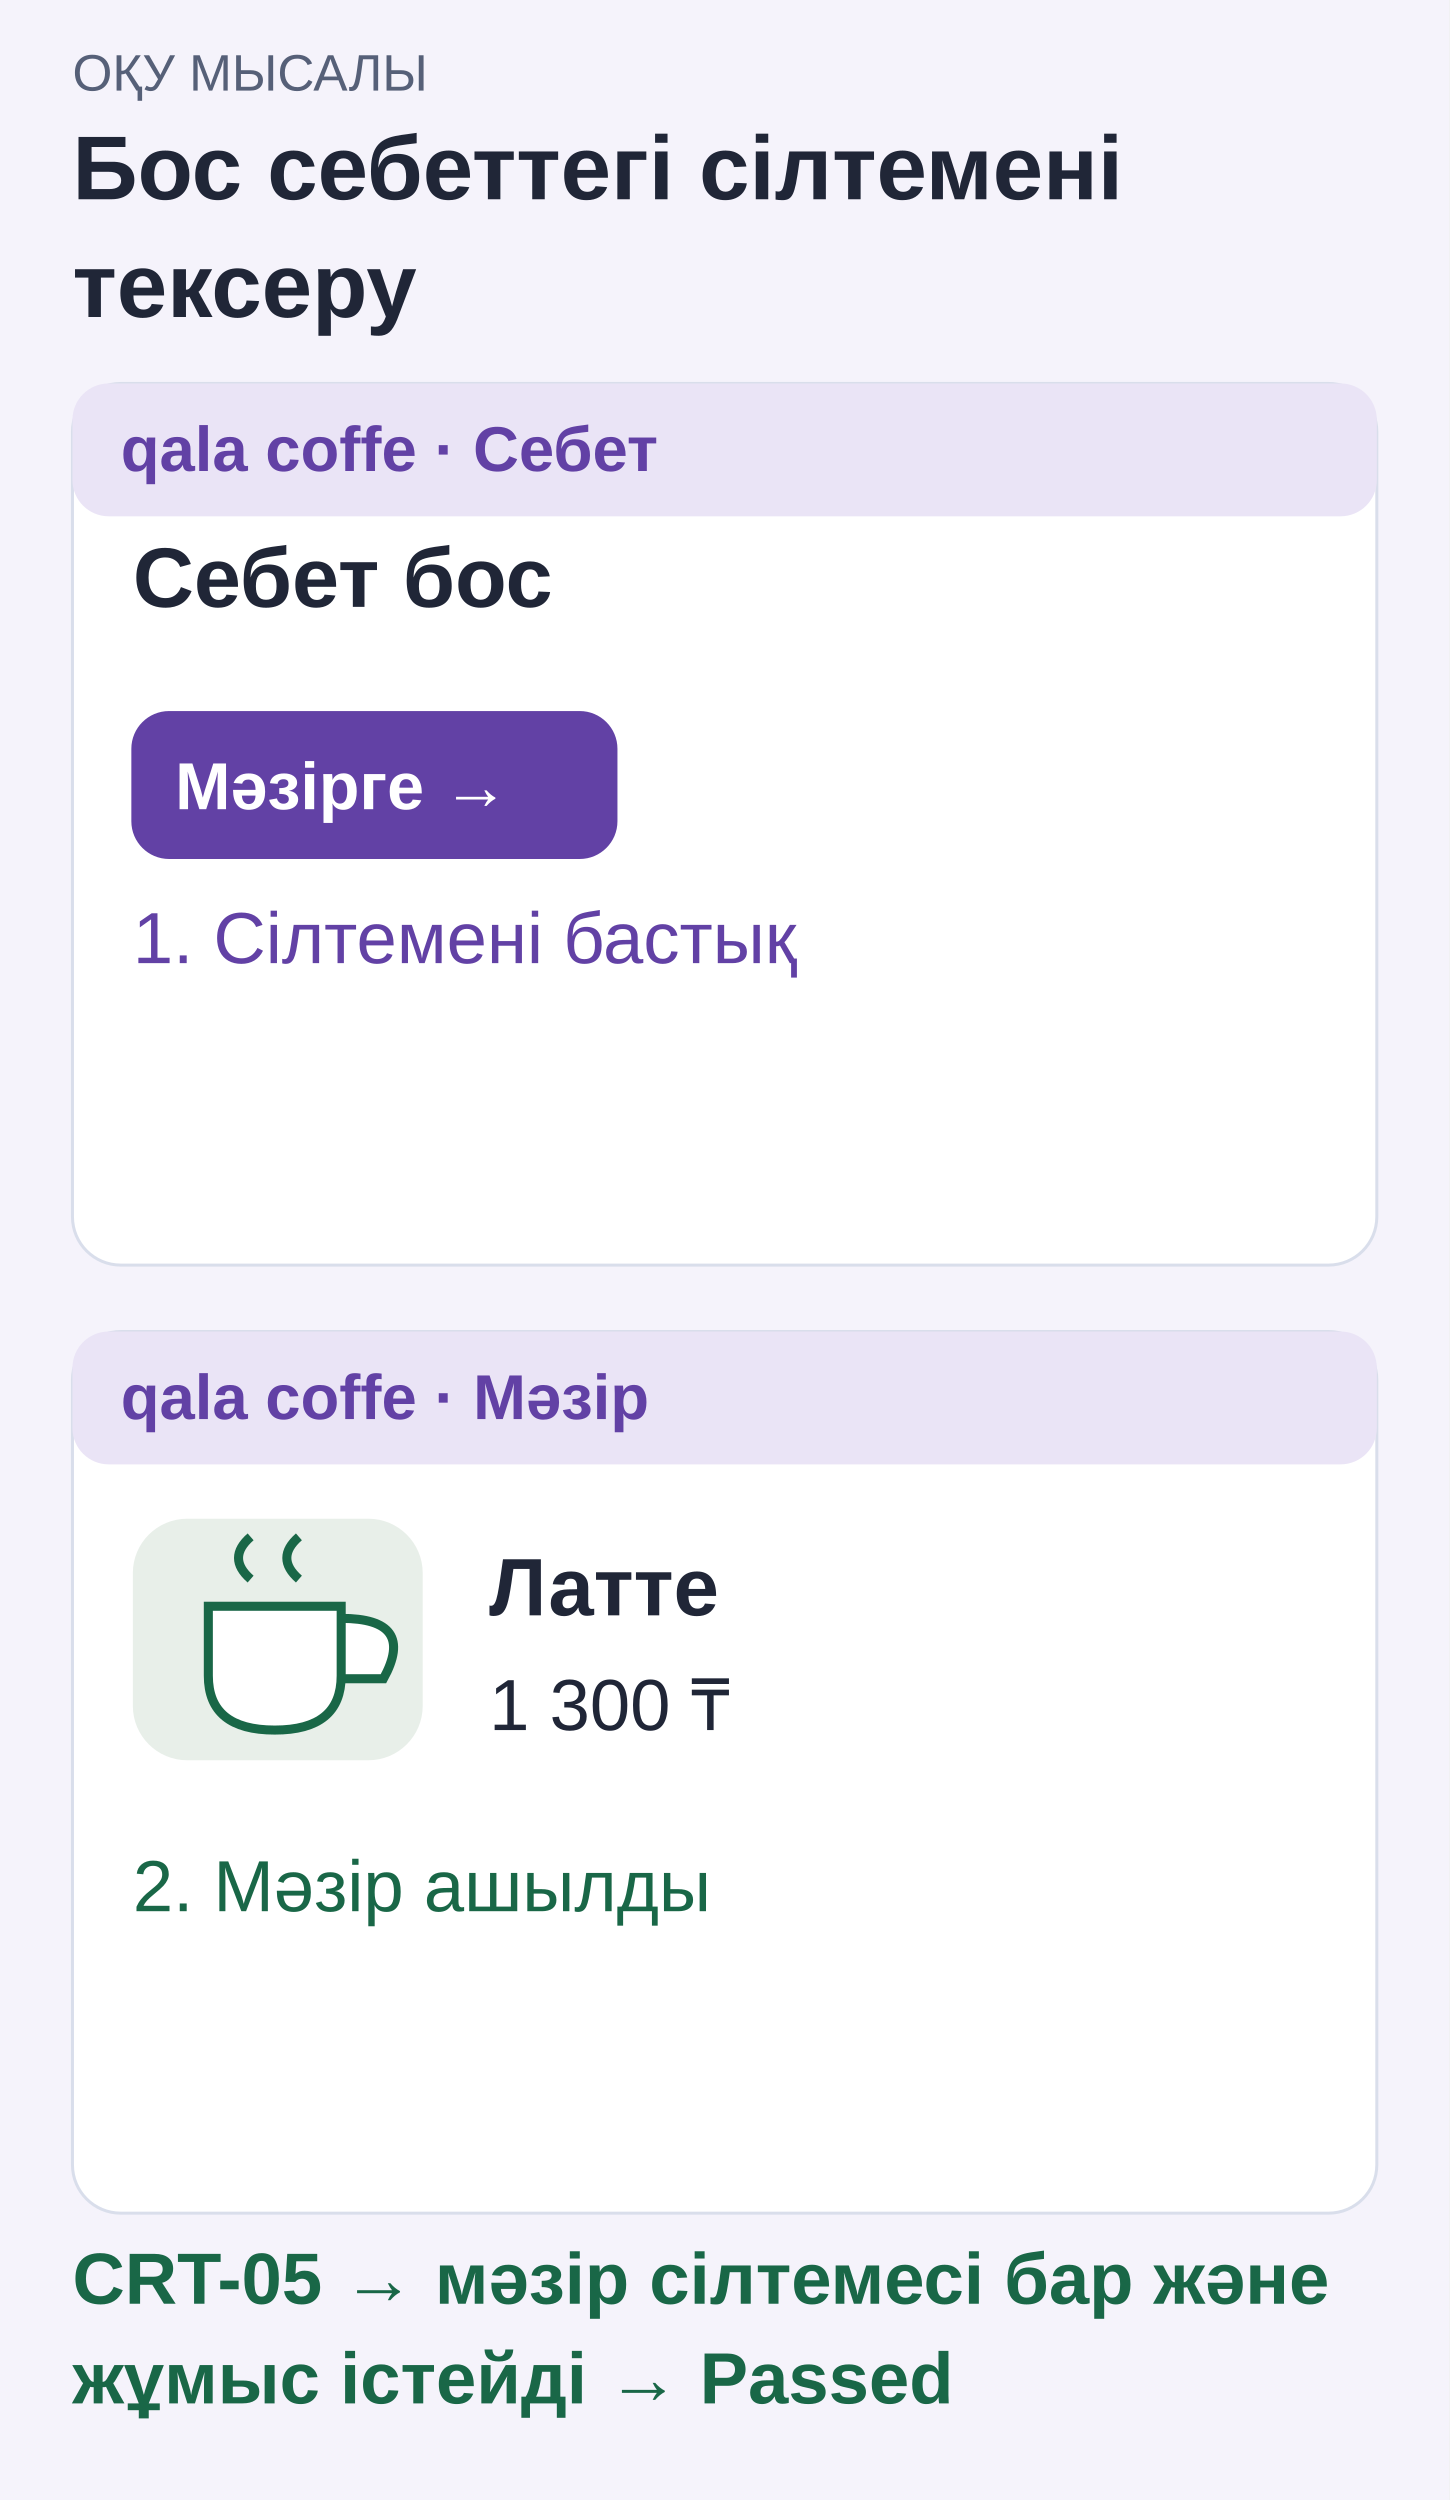
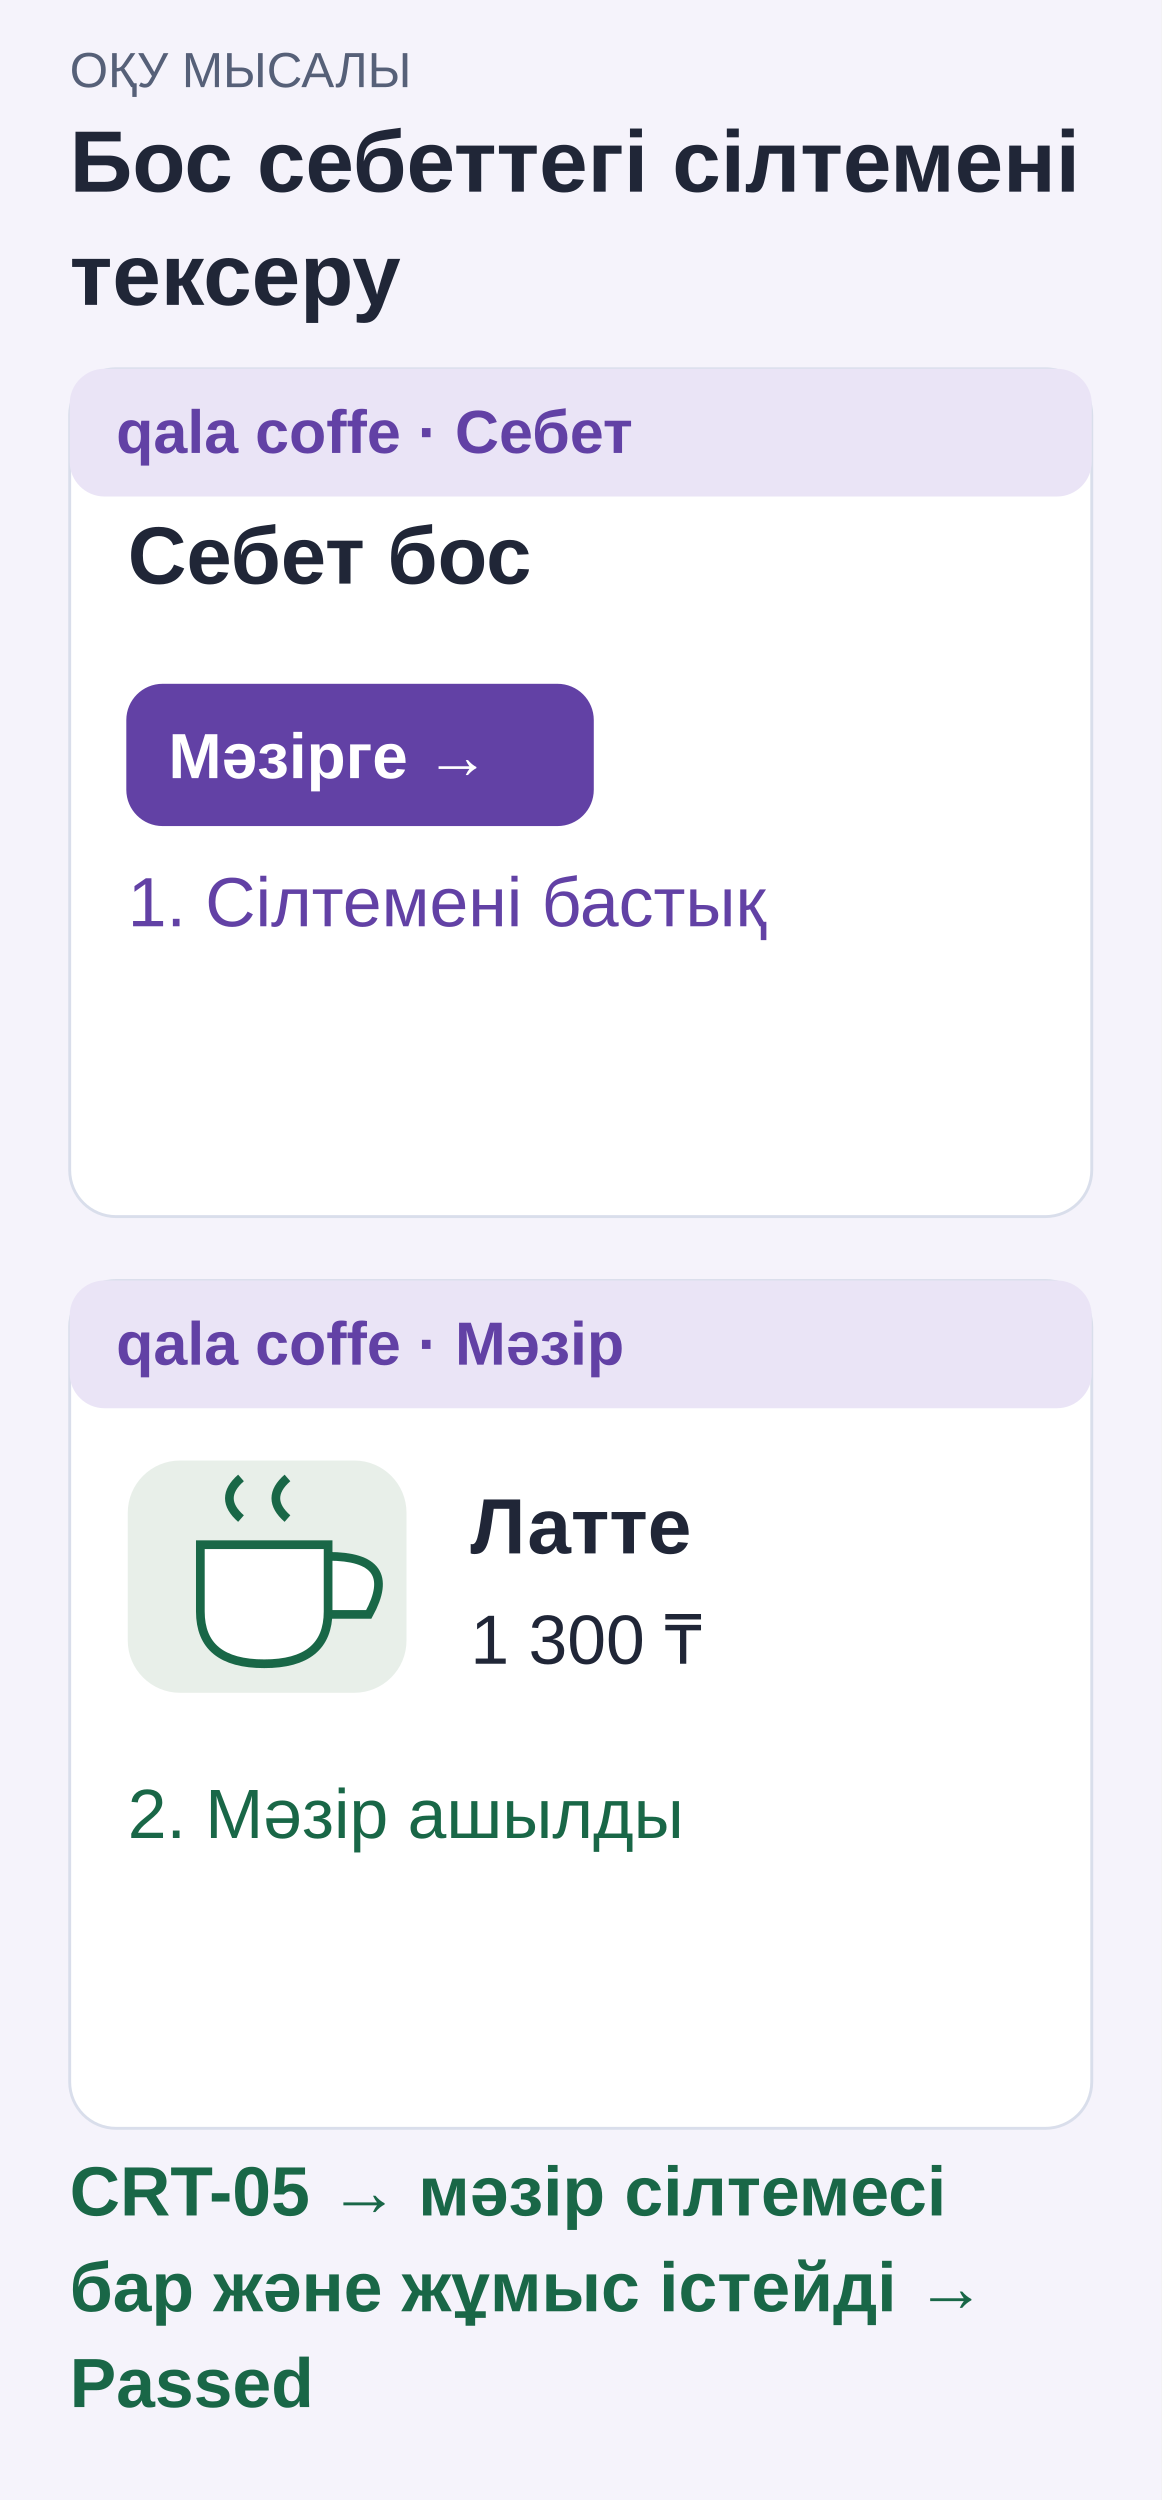
- <svg xmlns="http://www.w3.org/2000/svg" viewBox="0 0 480 828" role="img" font-family="Arial, sans-serif">
-   <rect x="0" y="0" width="480" height="828" rx="0" fill="#f5f3fb" stroke="none" />
+ <svg xmlns="http://www.w3.org/2000/svg" viewBox="0 0 400 861" role="img" font-family="Arial, sans-serif">
+   <rect x="0" y="0" width="400" height="861" rx="0" fill="#f5f3fb" stroke="none" />
  <text x="24" y="30" font-size="17" font-weight="400" fill="#566078">ОҚУ МЫСАЛЫ</text>
  <text x="24" y="66" font-size="30" font-weight="700" fill="#202637">Бос себеттегі сілтемені</text>
  <text x="24" y="105" font-size="30" font-weight="700" fill="#202637">тексеру</text>
-   <rect x="24" y="127" width="432" height="292" rx="16" fill="#fff" stroke="#d9deeb" />
-   <rect x="24" y="127" width="432" height="44" rx="12" fill="#eae4f6" stroke="none" />
+   <rect x="24" y="127" width="352" height="292" rx="16" fill="#fff" stroke="#d9deeb" />
+   <rect x="24" y="127" width="352" height="44" rx="12" fill="#eae4f6" stroke="none" />
  <text x="40" y="156" font-size="21" font-weight="700" fill="#6241a5">qala coffe · Себет</text>
  <text x="44" y="201" font-size="28" font-weight="700" fill="#202637">Себет бос</text>
  <rect x="44" y="236" width="160" height="48" rx="12" fill="#6241a5" stroke="#6241a5" />
  <text x="58" y="268" font-size="22" font-weight="700" fill="#fff">Мәзірге →</text>
  <text x="44" y="319" font-size="24" font-weight="400" fill="#6241a5">1. Сілтемені бастық</text>
-   <rect x="24" y="441" width="432" height="292" rx="16" fill="#fff" stroke="#d9deeb" />
-   <rect x="24" y="441" width="432" height="44" rx="12" fill="#eae4f6" stroke="none" />
+   <rect x="24" y="441" width="352" height="292" rx="16" fill="#fff" stroke="#d9deeb" />
+   <rect x="24" y="441" width="352" height="44" rx="12" fill="#eae4f6" stroke="none" />
  <text x="40" y="470" font-size="21" font-weight="700" fill="#6241a5">qala coffe · Мәзір</text>
  <rect x="44" y="503" width="96" height="80" rx="18" fill="#e8efe9" stroke="none" />
  <path d="M69 532h44v23q0 18-22 18t-22-18z M113 536q25 0 14 20h-14" fill="#fff" stroke="#196747" stroke-width="3" />
  <path d="M83 523q-8-7 0-14 M99 523q-8-7 0-14" fill="none" stroke="#196747" stroke-width="3" />
  <text x="162" y="535" font-size="27" font-weight="700" fill="#202637">Латте</text>
  <text x="162" y="573" font-size="24" font-weight="400" fill="#202637">1 300 ₸</text>
  <text x="44" y="633" font-size="24" font-weight="400" fill="#196747">2. Мәзір ашылды</text>
-   <text x="24" y="763" font-size="24" font-weight="700" fill="#196747">CRT-05 → мәзір сілтемесі бар және</text>
-   <text x="24" y="796" font-size="24" font-weight="700" fill="#196747">жұмыс істейді → Passed</text>
+   <text x="24" y="763" font-size="24" font-weight="700" fill="#196747">CRT-05 → мәзір сілтемесі</text>
+   <text x="24" y="796" font-size="24" font-weight="700" fill="#196747">бар және жұмыс істейді →</text>
+   <text x="24" y="829" font-size="24" font-weight="700" fill="#196747">Passed</text>
</svg>
